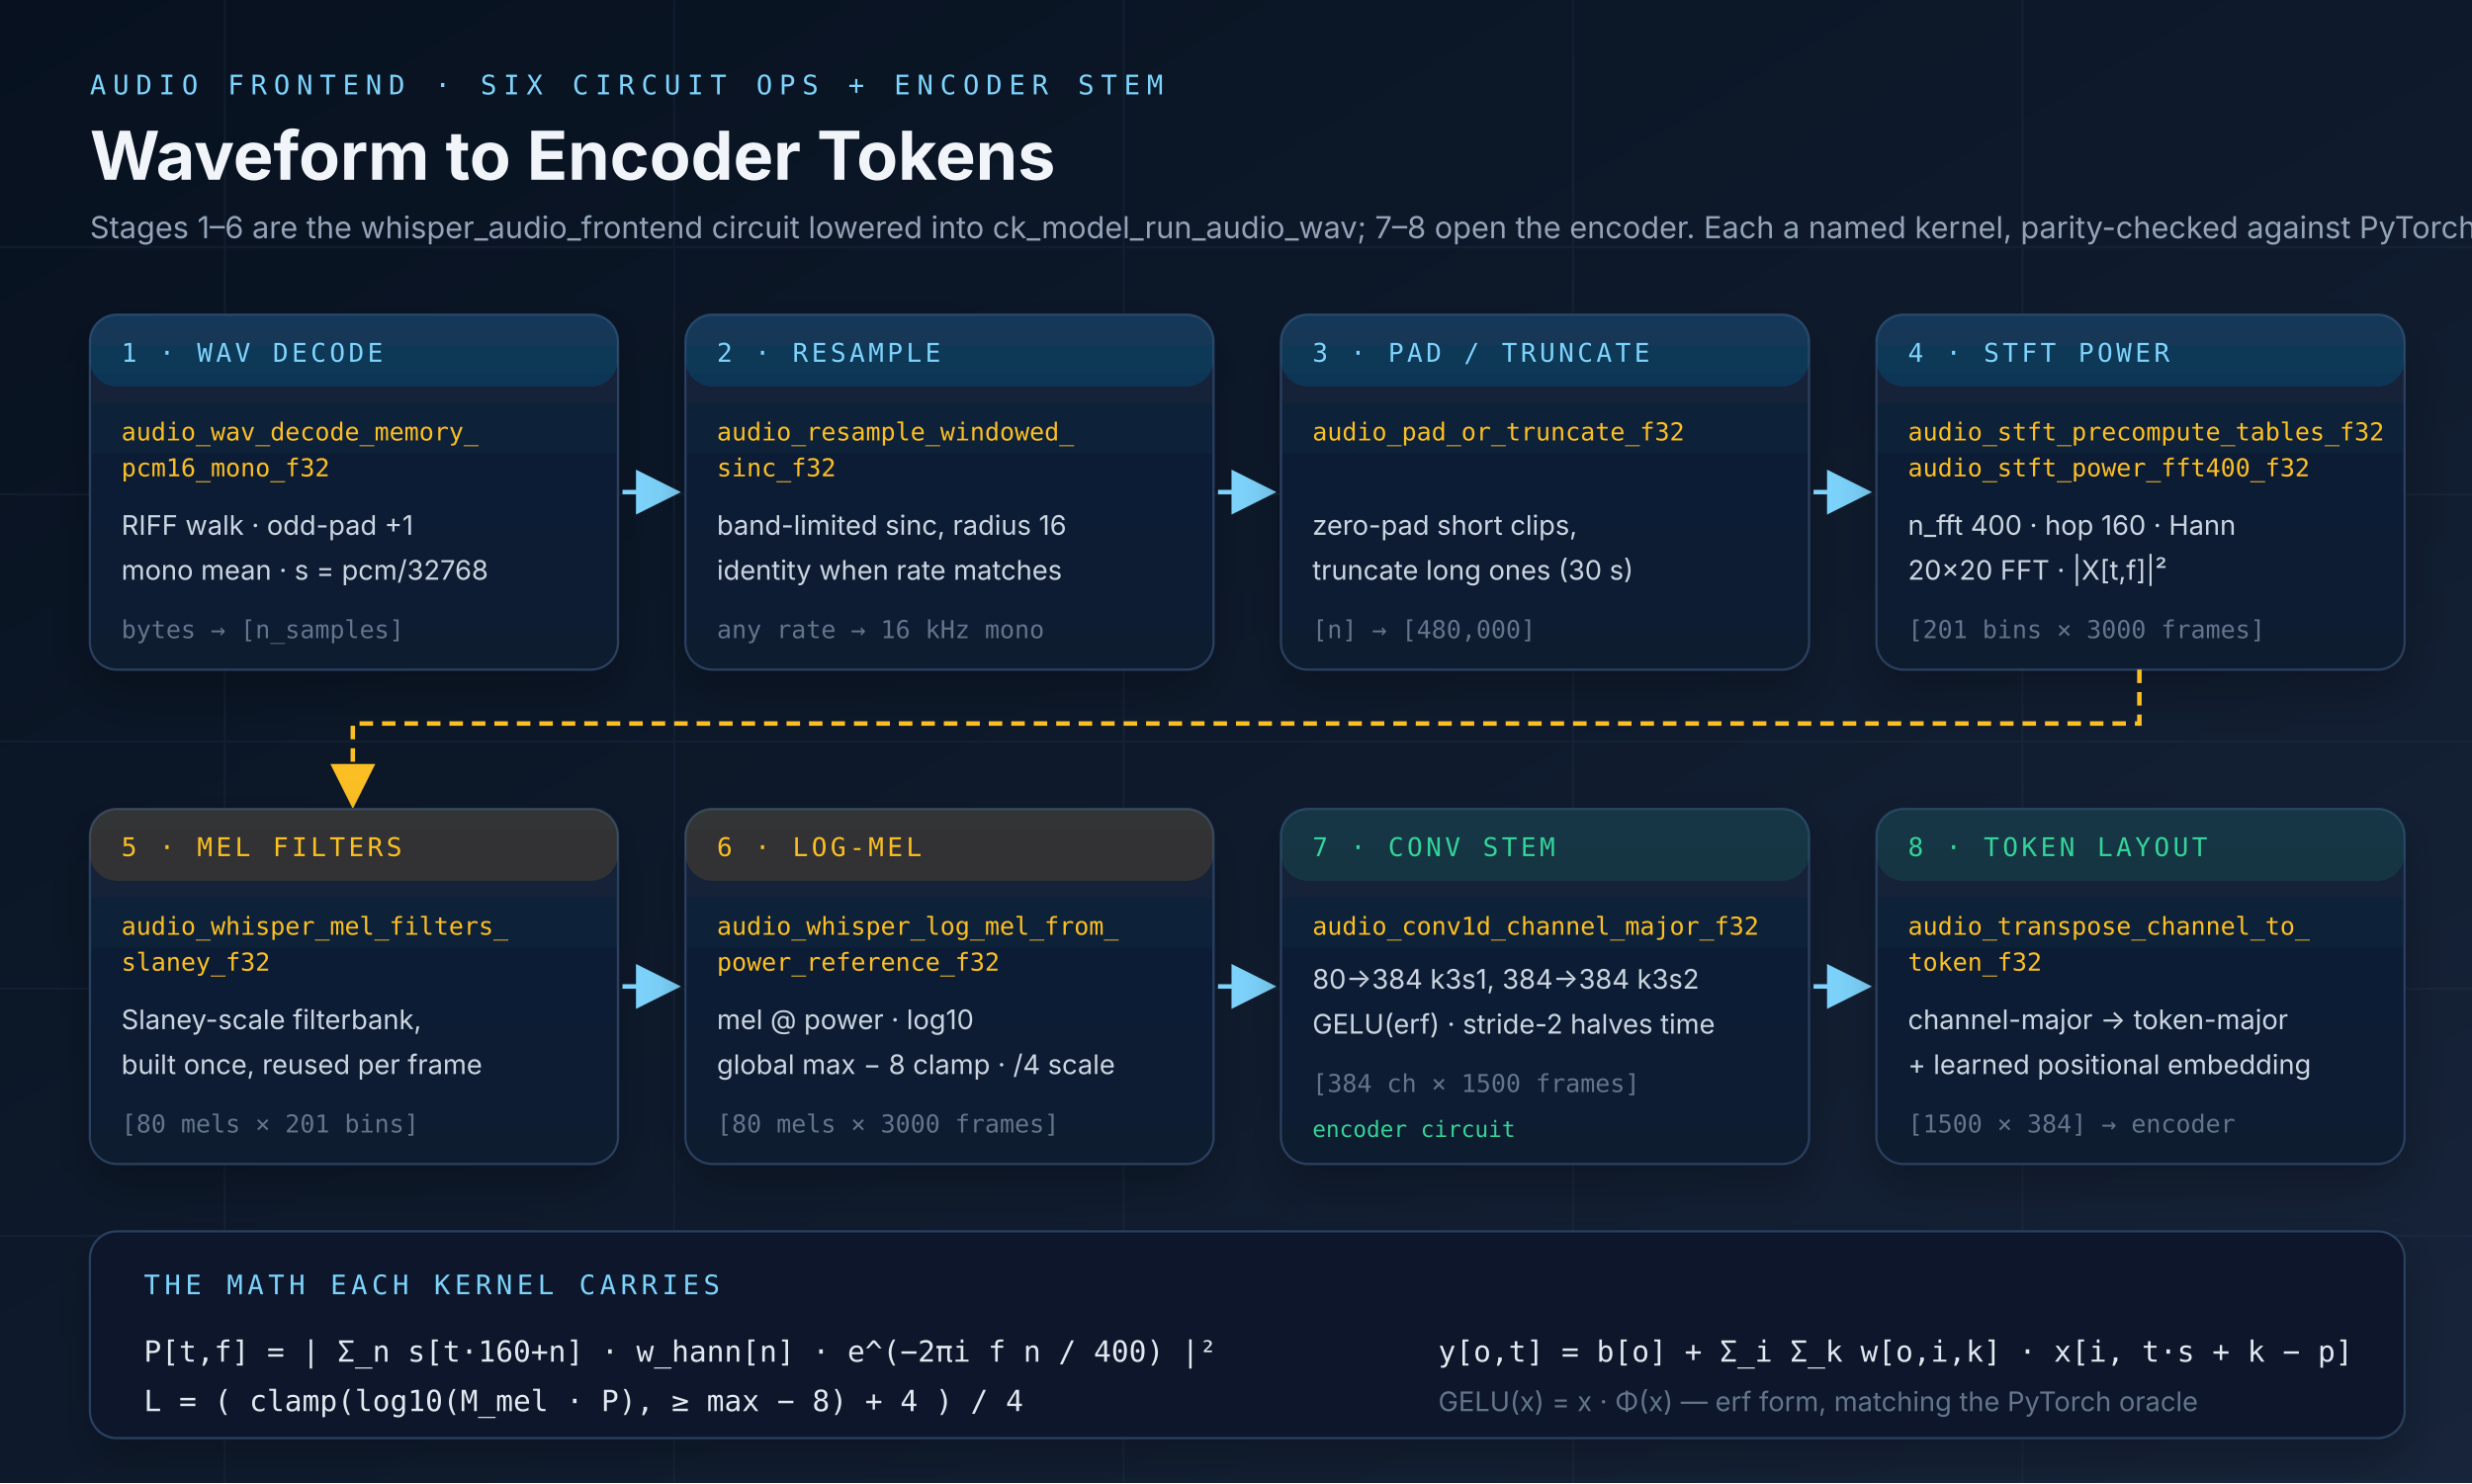
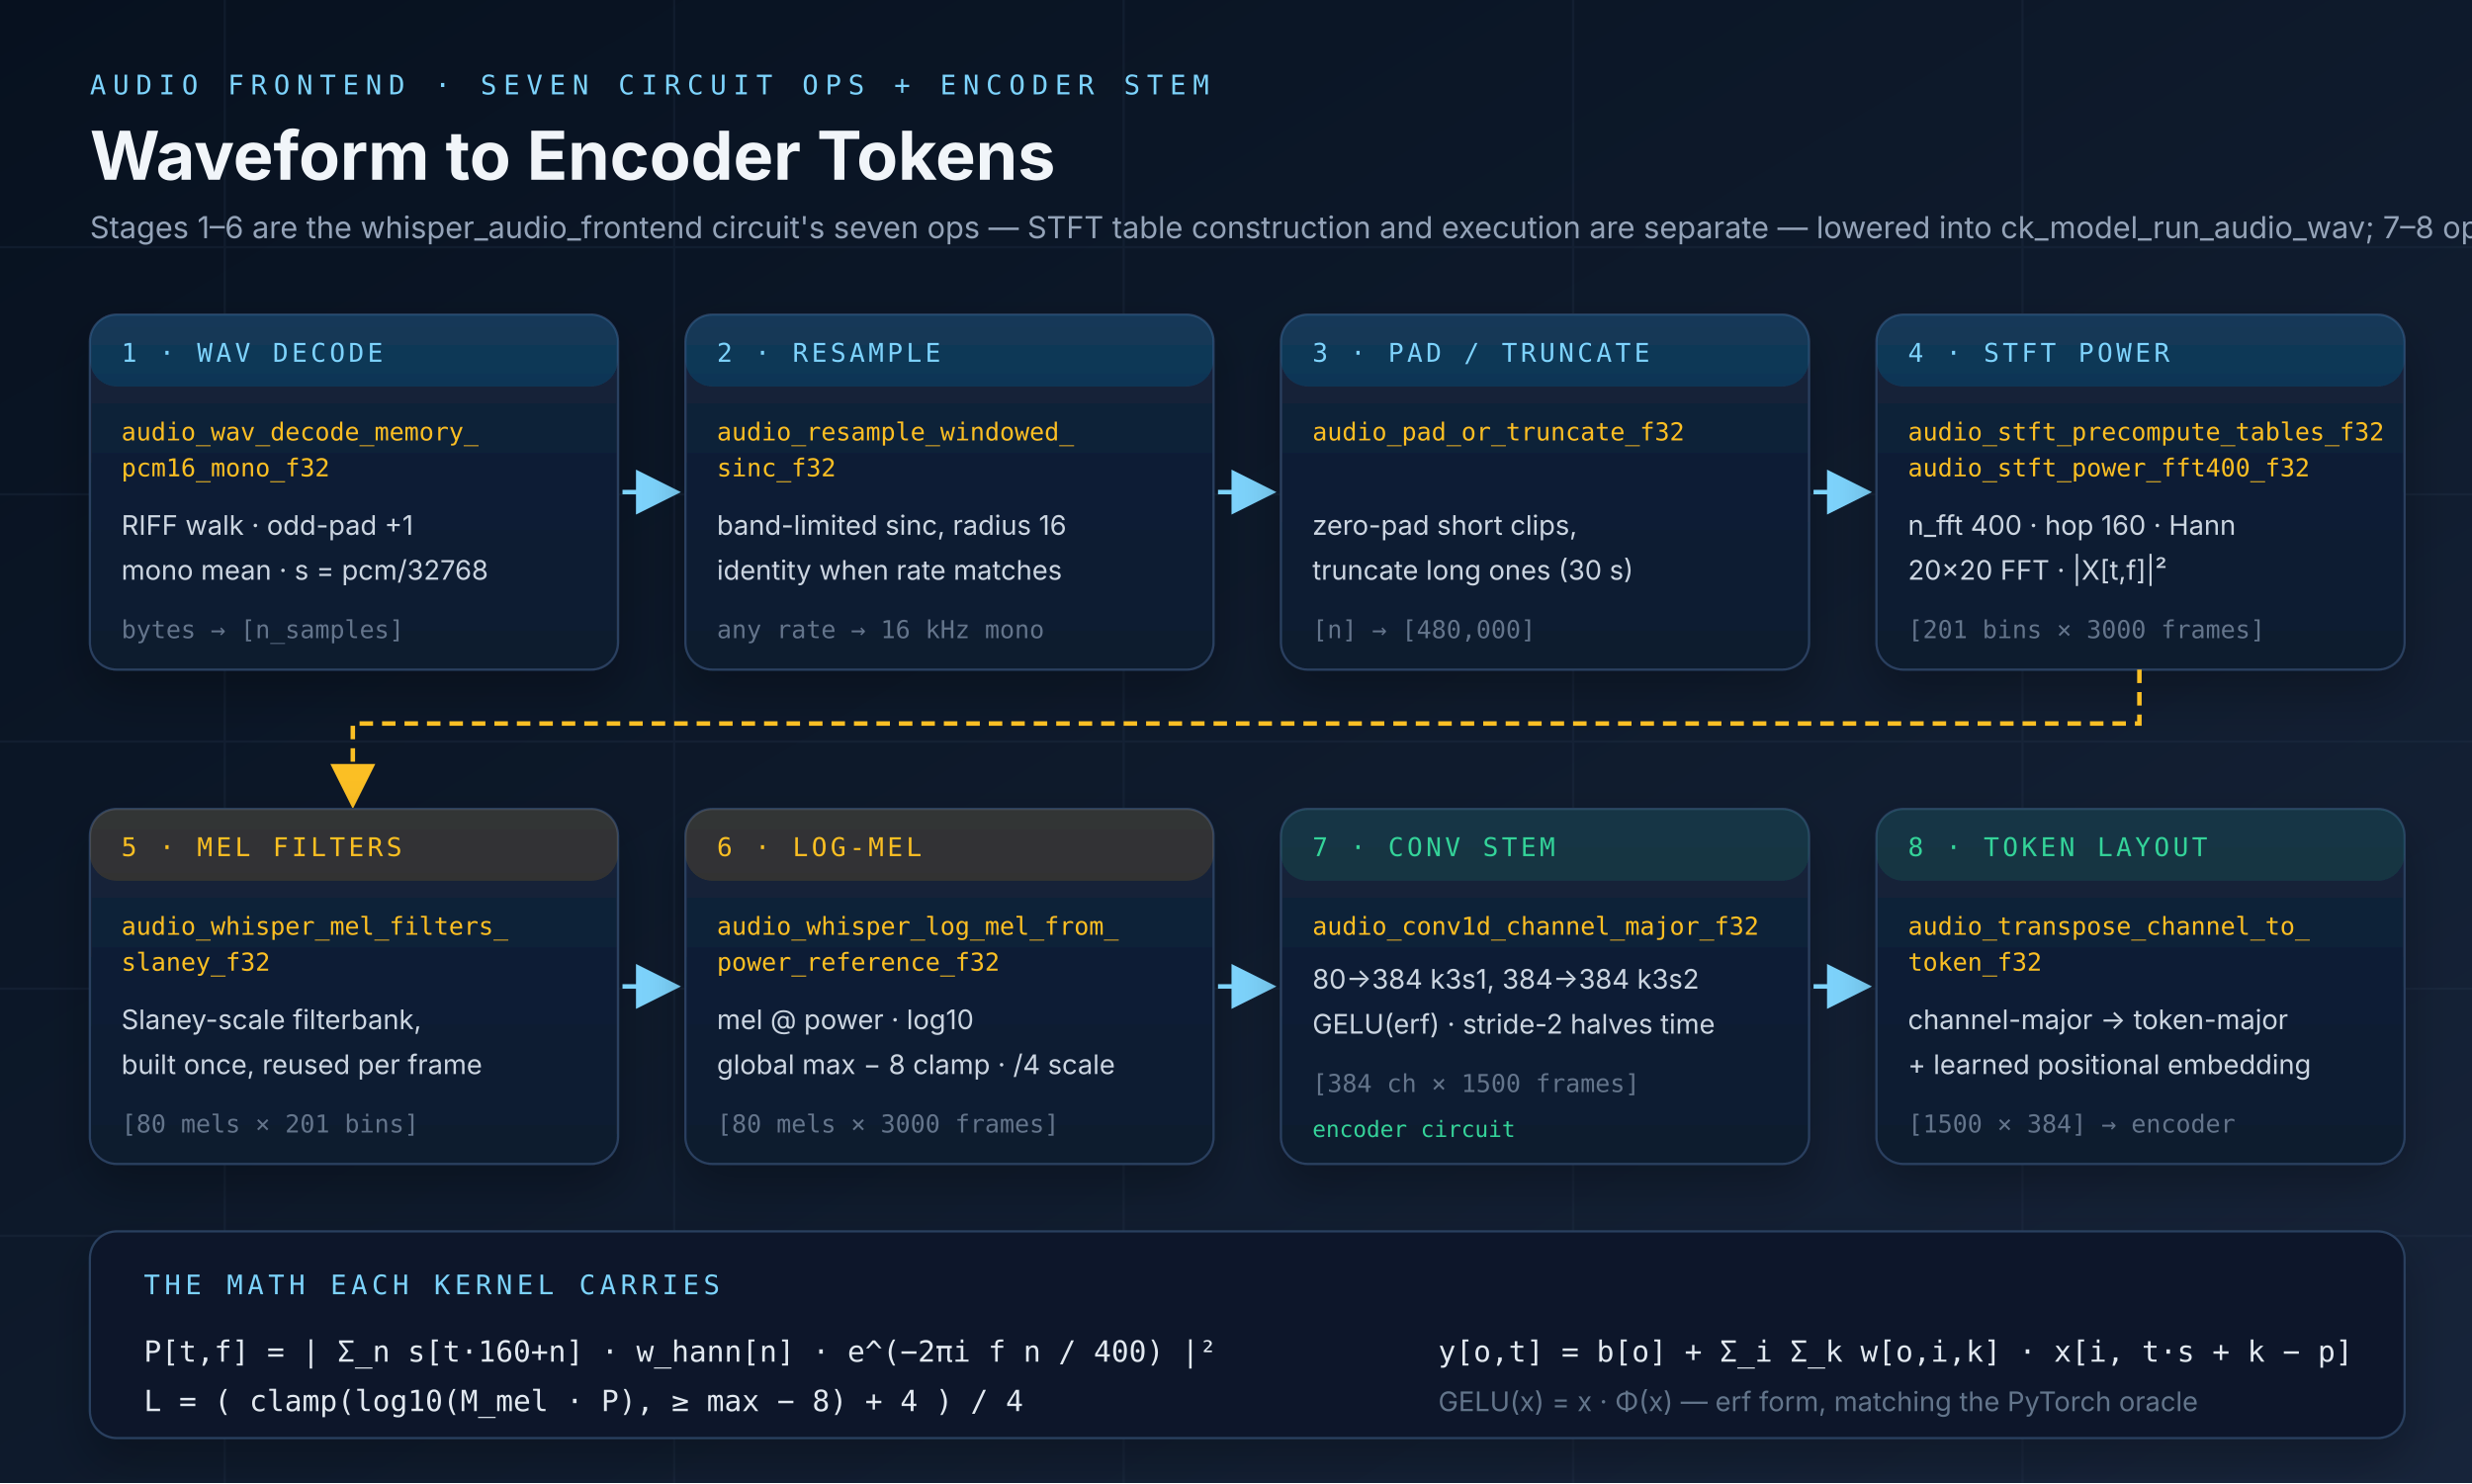
<svg xmlns="http://www.w3.org/2000/svg" width="1100" height="660" viewBox="0 0 1100 660" role="img" aria-labelledby="afe-title afe-desc">
  <defs>
    <linearGradient id="afe-bg" x1="0" y1="0" x2="1" y2="1">
      <stop offset="0" stop-color="#07111f" />
      <stop offset="0.55" stop-color="#0f1b2d" />
      <stop offset="1" stop-color="#17243a" />
    </linearGradient>
    <linearGradient id="afe-node" x1="0" y1="0" x2="0" y2="1">
      <stop offset="0" stop-color="#13233c" />
      <stop offset="1" stop-color="#0d1a2e" />
    </linearGradient>
    <filter id="afe-shadow" x="-20%" y="-20%" width="140%" height="140%">
      <feDropShadow dx="0" dy="10" stdDeviation="10" flood-color="#000000" flood-opacity="0.25" />
    </filter>
    <marker id="afe-arrow" markerWidth="10" markerHeight="10" refX="8" refY="5" orient="auto">
      <path d="M 0 0 L 10 5 L 0 10 z" fill="#7dd3fc" />
    </marker>
    <marker id="afe-arrow-amber" markerWidth="10" markerHeight="10" refX="8" refY="5" orient="auto">
      <path d="M 0 0 L 10 5 L 0 10 z" fill="#fbbf24" />
    </marker>
  </defs>
  <rect width="1100" height="660" fill="url(#afe-bg)" />
  <g opacity="0.25" stroke="#26364f" stroke-width="1">
    <path d="M0 110H1100M0 220H1100M0 330H1100M0 440H1100M0 550H1100" />
    <path d="M100 0V660M300 0V660M500 0V660M700 0V660M900 0V660" />
  </g>
-   <text x="40" y="42" font-size="12" letter-spacing="3" fill="#7dd3fc" font-family="ui-monospace,'JetBrains Mono',Menlo,monospace">AUDIO FRONTEND · SIX CIRCUIT OPS + ENCODER STEM</text>
+   <text x="40" y="42" font-size="12" letter-spacing="3" fill="#7dd3fc" font-family="ui-monospace,'JetBrains Mono',Menlo,monospace">AUDIO FRONTEND · SEVEN CIRCUIT OPS + ENCODER STEM</text>
  <text x="40" y="80" font-size="30" font-weight="700" fill="#f1f5f9" font-family="'Inter',system-ui,sans-serif">Waveform to Encoder Tokens</text>
-   <text x="40" y="106" font-size="13.5" fill="#94a3b8" font-family="'Inter',system-ui,sans-serif">Stages 1–6 are the whisper_audio_frontend circuit lowered into ck_model_run_audio_wav; 7–8 open the encoder. Each a named kernel, parity-checked against PyTorch.</text>
+   <text x="40" y="106" font-size="13.5" fill="#94a3b8" font-family="'Inter',system-ui,sans-serif">Stages 1–6 are the whisper_audio_frontend circuit's seven ops — STFT table construction and execution are separate — lowered into ck_model_run_audio_wav; 7–8 open the encoder. Each a named kernel, parity-checked against PyTorch.</text>
  <g filter="url(#afe-shadow)">
    <rect x="40" y="140" width="235" height="158" rx="12" fill="url(#afe-node)" stroke="#2b3f5f" />
    <rect x="40" y="140" width="235" height="32" rx="12" fill="#0ea5e9" opacity="0.16" />
    <text x="54" y="161" font-size="11.5" letter-spacing="1.5" fill="#7dd3fc" font-family="ui-monospace,'JetBrains Mono',Menlo,monospace">1 · WAV DECODE</text>
    <text x="54" y="196" font-size="11" fill="#fbbf24" font-family="ui-monospace,'JetBrains Mono',Menlo,monospace">audio_wav_decode_memory_</text>
    <text x="54" y="212" font-size="11" fill="#fbbf24" font-family="ui-monospace,'JetBrains Mono',Menlo,monospace">pcm16_mono_f32</text>
    <text x="54" y="238" font-size="12" fill="#cbd5e1" font-family="'Inter',system-ui,sans-serif">RIFF walk · odd-pad +1</text>
    <text x="54" y="258" font-size="12" fill="#cbd5e1" font-family="'Inter',system-ui,sans-serif">mono mean · s = pcm/32768</text>
    <text x="54" y="284" font-size="11" fill="#64748b" font-family="ui-monospace,'JetBrains Mono',Menlo,monospace">bytes → [n_samples]</text>
  </g>
  <line x1="277" y1="219" x2="299" y2="219" stroke="#7dd3fc" stroke-width="2" marker-end="url(#afe-arrow)" />
  <g filter="url(#afe-shadow)">
    <rect x="305" y="140" width="235" height="158" rx="12" fill="url(#afe-node)" stroke="#2b3f5f" />
    <rect x="305" y="140" width="235" height="32" rx="12" fill="#0ea5e9" opacity="0.16" />
    <text x="319" y="161" font-size="11.5" letter-spacing="1.5" fill="#7dd3fc" font-family="ui-monospace,'JetBrains Mono',Menlo,monospace">2 · RESAMPLE</text>
    <text x="319" y="196" font-size="11" fill="#fbbf24" font-family="ui-monospace,'JetBrains Mono',Menlo,monospace">audio_resample_windowed_</text>
    <text x="319" y="212" font-size="11" fill="#fbbf24" font-family="ui-monospace,'JetBrains Mono',Menlo,monospace">sinc_f32</text>
    <text x="319" y="238" font-size="12" fill="#cbd5e1" font-family="'Inter',system-ui,sans-serif">band-limited sinc, radius 16</text>
    <text x="319" y="258" font-size="12" fill="#cbd5e1" font-family="'Inter',system-ui,sans-serif">identity when rate matches</text>
    <text x="319" y="284" font-size="11" fill="#64748b" font-family="ui-monospace,'JetBrains Mono',Menlo,monospace">any rate → 16 kHz mono</text>
  </g>
  <line x1="542" y1="219" x2="564" y2="219" stroke="#7dd3fc" stroke-width="2" marker-end="url(#afe-arrow)" />
  <g filter="url(#afe-shadow)">
    <rect x="570" y="140" width="235" height="158" rx="12" fill="url(#afe-node)" stroke="#2b3f5f" />
    <rect x="570" y="140" width="235" height="32" rx="12" fill="#0ea5e9" opacity="0.16" />
    <text x="584" y="161" font-size="11.5" letter-spacing="1.5" fill="#7dd3fc" font-family="ui-monospace,'JetBrains Mono',Menlo,monospace">3 · PAD / TRUNCATE</text>
    <text x="584" y="196" font-size="11" fill="#fbbf24" font-family="ui-monospace,'JetBrains Mono',Menlo,monospace">audio_pad_or_truncate_f32</text>
    <text x="584" y="238" font-size="12" fill="#cbd5e1" font-family="'Inter',system-ui,sans-serif">zero-pad short clips,</text>
    <text x="584" y="258" font-size="12" fill="#cbd5e1" font-family="'Inter',system-ui,sans-serif">truncate long ones (30 s)</text>
    <text x="584" y="284" font-size="11" fill="#64748b" font-family="ui-monospace,'JetBrains Mono',Menlo,monospace">[n] → [480,000]</text>
  </g>
  <line x1="807" y1="219" x2="829" y2="219" stroke="#7dd3fc" stroke-width="2" marker-end="url(#afe-arrow)" />
  <g filter="url(#afe-shadow)">
    <rect x="835" y="140" width="235" height="158" rx="12" fill="url(#afe-node)" stroke="#2b3f5f" />
    <rect x="835" y="140" width="235" height="32" rx="12" fill="#0ea5e9" opacity="0.16" />
    <text x="849" y="161" font-size="11.5" letter-spacing="1.5" fill="#7dd3fc" font-family="ui-monospace,'JetBrains Mono',Menlo,monospace">4 · STFT POWER</text>
    <text x="849" y="196" font-size="11" fill="#fbbf24" font-family="ui-monospace,'JetBrains Mono',Menlo,monospace">audio_stft_precompute_tables_f32</text>
    <text x="849" y="212" font-size="11" fill="#fbbf24" font-family="ui-monospace,'JetBrains Mono',Menlo,monospace">audio_stft_power_fft400_f32</text>
    <text x="849" y="238" font-size="12" fill="#cbd5e1" font-family="'Inter',system-ui,sans-serif">n_fft 400 · hop 160 · Hann</text>
    <text x="849" y="258" font-size="12" fill="#cbd5e1" font-family="'Inter',system-ui,sans-serif">20×20 FFT · |X[t,f]|²</text>
    <text x="849" y="284" font-size="11" fill="#64748b" font-family="ui-monospace,'JetBrains Mono',Menlo,monospace">[201 bins × 3000 frames]</text>
  </g>
  <path d="M 952 298 L 952 322 L 157 322 L 157 356" fill="none" stroke="#fbbf24" stroke-width="2" marker-end="url(#afe-arrow-amber)" stroke-dasharray="6 4" />
  <g filter="url(#afe-shadow)">
    <rect x="40" y="360" width="235" height="158" rx="12" fill="url(#afe-node)" stroke="#2b3f5f" />
    <rect x="40" y="360" width="235" height="32" rx="12" fill="#f59e0b" opacity="0.14" />
    <text x="54" y="381" font-size="11.5" letter-spacing="1.5" fill="#fbbf24" font-family="ui-monospace,'JetBrains Mono',Menlo,monospace">5 · MEL FILTERS</text>
    <text x="54" y="416" font-size="11" fill="#fbbf24" font-family="ui-monospace,'JetBrains Mono',Menlo,monospace">audio_whisper_mel_filters_</text>
    <text x="54" y="432" font-size="11" fill="#fbbf24" font-family="ui-monospace,'JetBrains Mono',Menlo,monospace">slaney_f32</text>
    <text x="54" y="458" font-size="12" fill="#cbd5e1" font-family="'Inter',system-ui,sans-serif">Slaney-scale filterbank,</text>
    <text x="54" y="478" font-size="12" fill="#cbd5e1" font-family="'Inter',system-ui,sans-serif">built once, reused per frame</text>
    <text x="54" y="504" font-size="11" fill="#64748b" font-family="ui-monospace,'JetBrains Mono',Menlo,monospace">[80 mels × 201 bins]</text>
  </g>
  <line x1="277" y1="439" x2="299" y2="439" stroke="#7dd3fc" stroke-width="2" marker-end="url(#afe-arrow)" />
  <g filter="url(#afe-shadow)">
    <rect x="305" y="360" width="235" height="158" rx="12" fill="url(#afe-node)" stroke="#2b3f5f" />
    <rect x="305" y="360" width="235" height="32" rx="12" fill="#f59e0b" opacity="0.14" />
    <text x="319" y="381" font-size="11.5" letter-spacing="1.5" fill="#fbbf24" font-family="ui-monospace,'JetBrains Mono',Menlo,monospace">6 · LOG-MEL</text>
    <text x="319" y="416" font-size="11" fill="#fbbf24" font-family="ui-monospace,'JetBrains Mono',Menlo,monospace">audio_whisper_log_mel_from_</text>
    <text x="319" y="432" font-size="11" fill="#fbbf24" font-family="ui-monospace,'JetBrains Mono',Menlo,monospace">power_reference_f32</text>
    <text x="319" y="458" font-size="12" fill="#cbd5e1" font-family="'Inter',system-ui,sans-serif">mel @ power · log10</text>
    <text x="319" y="478" font-size="12" fill="#cbd5e1" font-family="'Inter',system-ui,sans-serif">global max − 8 clamp · /4 scale</text>
    <text x="319" y="504" font-size="11" fill="#64748b" font-family="ui-monospace,'JetBrains Mono',Menlo,monospace">[80 mels × 3000 frames]</text>
  </g>
  <line x1="542" y1="439" x2="564" y2="439" stroke="#7dd3fc" stroke-width="2" marker-end="url(#afe-arrow)" />
  <g filter="url(#afe-shadow)">
    <rect x="570" y="360" width="235" height="158" rx="12" fill="url(#afe-node)" stroke="#2b3f5f" />
    <rect x="570" y="360" width="235" height="32" rx="12" fill="#10b981" opacity="0.13" />
    <text x="584" y="381" font-size="11.5" letter-spacing="1.5" fill="#34d399" font-family="ui-monospace,'JetBrains Mono',Menlo,monospace">7 · CONV STEM</text>
    <text x="584" y="416" font-size="11" fill="#fbbf24" font-family="ui-monospace,'JetBrains Mono',Menlo,monospace">audio_conv1d_channel_major_f32</text>
    <text x="584" y="440" font-size="12" fill="#cbd5e1" font-family="'Inter',system-ui,sans-serif">80→384 k3s1, 384→384 k3s2</text>
    <text x="584" y="460" font-size="12" fill="#cbd5e1" font-family="'Inter',system-ui,sans-serif">GELU(erf) · stride-2 halves time</text>
    <text x="584" y="486" font-size="11" fill="#64748b" font-family="ui-monospace,'JetBrains Mono',Menlo,monospace">[384 ch × 1500 frames]</text>
    <text x="584" y="506" font-size="10" fill="#34d399" font-family="ui-monospace,Menlo,monospace">encoder circuit</text>
  </g>
  <line x1="807" y1="439" x2="829" y2="439" stroke="#7dd3fc" stroke-width="2" marker-end="url(#afe-arrow)" />
  <g filter="url(#afe-shadow)">
    <rect x="835" y="360" width="235" height="158" rx="12" fill="url(#afe-node)" stroke="#2b3f5f" />
    <rect x="835" y="360" width="235" height="32" rx="12" fill="#10b981" opacity="0.13" />
    <text x="849" y="381" font-size="11.5" letter-spacing="1.5" fill="#34d399" font-family="ui-monospace,'JetBrains Mono',Menlo,monospace">8 · TOKEN LAYOUT</text>
    <text x="849" y="416" font-size="11" fill="#fbbf24" font-family="ui-monospace,'JetBrains Mono',Menlo,monospace">audio_transpose_channel_to_</text>
    <text x="849" y="432" font-size="11" fill="#fbbf24" font-family="ui-monospace,'JetBrains Mono',Menlo,monospace">token_f32</text>
    <text x="849" y="458" font-size="12" fill="#cbd5e1" font-family="'Inter',system-ui,sans-serif">channel-major → token-major</text>
    <text x="849" y="478" font-size="12" fill="#cbd5e1" font-family="'Inter',system-ui,sans-serif">+ learned positional embedding</text>
    <text x="849" y="504" font-size="11" fill="#64748b" font-family="ui-monospace,'JetBrains Mono',Menlo,monospace">[1500 × 384] → encoder</text>
  </g>
  <g filter="url(#afe-shadow)">
    <rect x="40" y="548" width="1030" height="92" rx="12" fill="#0b1729" stroke="#2b3f5f" />
    <text x="64" y="576" font-size="12" letter-spacing="2" fill="#7dd3fc" font-family="ui-monospace,'JetBrains Mono',Menlo,monospace">THE MATH EACH KERNEL CARRIES</text>
    <text x="64" y="606" font-size="13" fill="#e2e8f0" font-family="ui-monospace,'JetBrains Mono',Menlo,monospace">P[t,f] = | Σ_n s[t·160+n] · w_hann[n] · e^(−2πi f n / 400) |²</text>
    <text x="64" y="628" font-size="13" fill="#e2e8f0" font-family="ui-monospace,'JetBrains Mono',Menlo,monospace">L = ( clamp(log10(M_mel · P), ≥ max − 8) + 4 ) / 4</text>
    <text x="640" y="606" font-size="13" fill="#e2e8f0" font-family="ui-monospace,'JetBrains Mono',Menlo,monospace">y[o,t] = b[o] + Σ_i Σ_k w[o,i,k] · x[i, t·s + k − p]</text>
    <text x="640" y="628" font-size="12" fill="#64748b" font-family="'Inter',system-ui,sans-serif">GELU(x) = x · Φ(x) — erf form, matching the PyTorch oracle</text>
  </g>
</svg>
